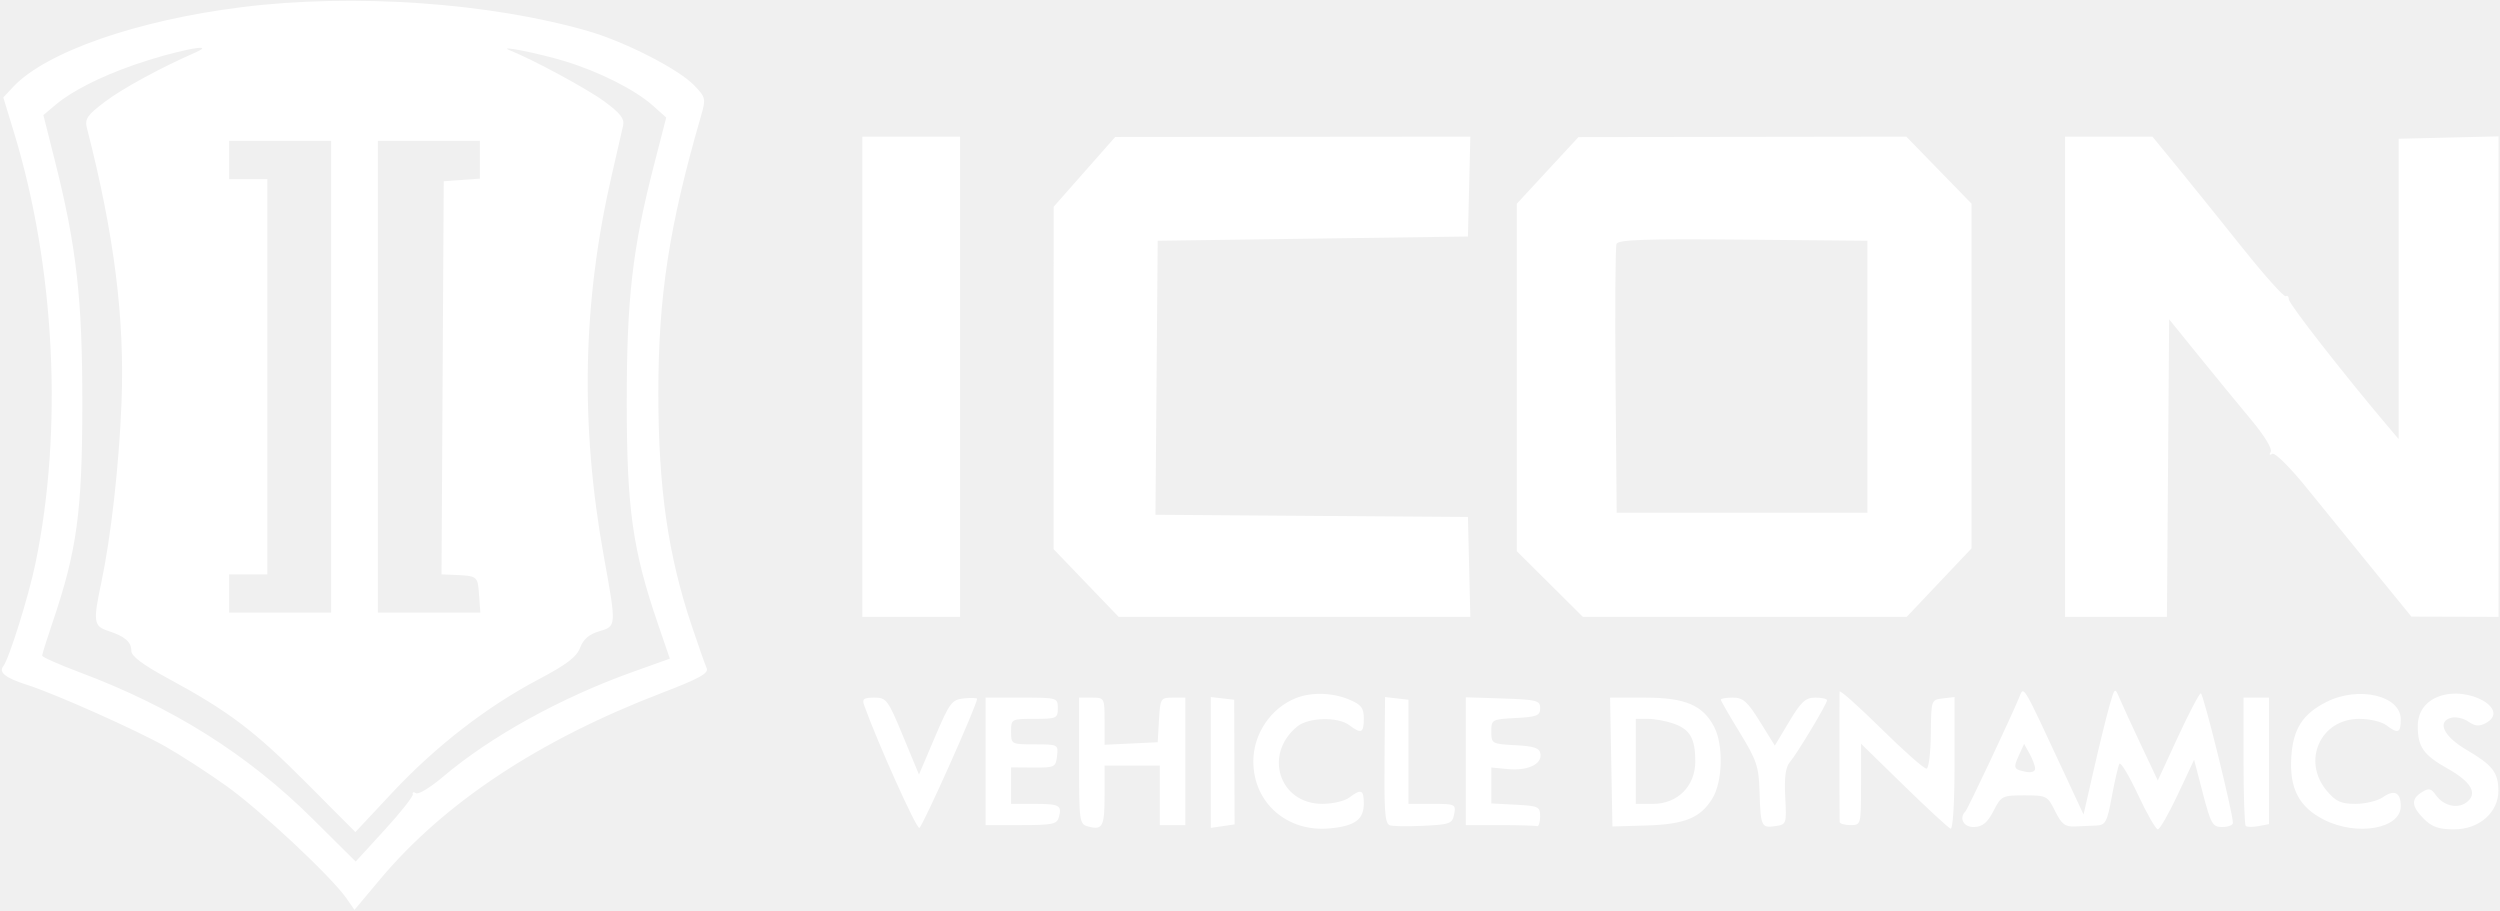
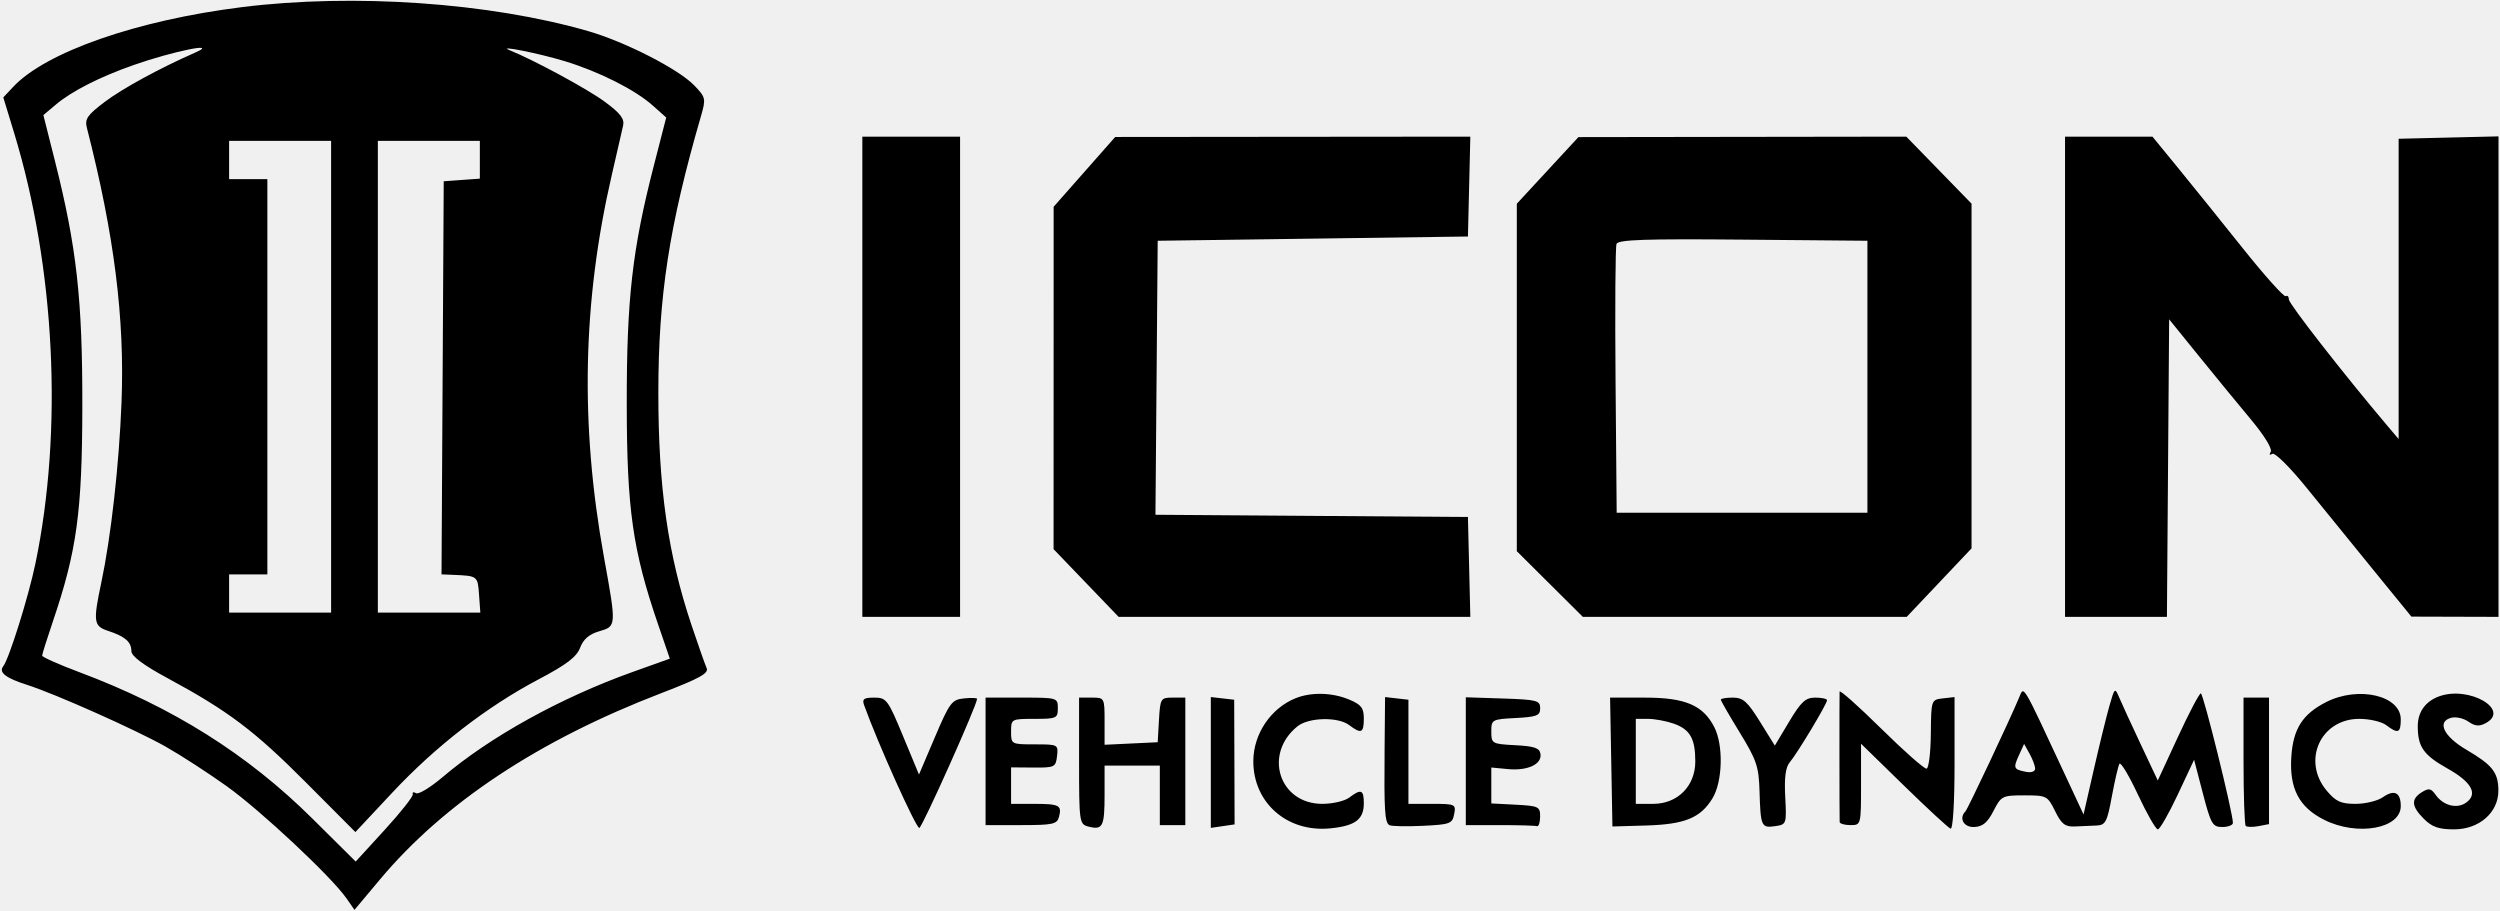
<svg xmlns="http://www.w3.org/2000/svg" width="1375" height="501" viewBox="0 0 1375 501" fill="none">
-   <path fill-rule="evenodd" clip-rule="evenodd" d="M133.023 3.927C75.258 11.147 25.221 28.598 7.231 47.8L1.815 53.58L7.775 73.13C30.319 147.095 34.746 236.47 19.497 309.865C15.69 328.19 4.991 362.356 1.787 366.43C-0.876 369.815 3.124 372.928 14.984 376.708C30.238 381.565 74.704 401.386 90.998 410.588C99.329 415.293 114.478 425.101 124.666 432.385C143.312 445.715 182.318 482.239 190.539 494.066L194.964 500.429L208.958 483.728C244.325 441.519 296.297 407.115 363.907 381.153C384.871 373.103 389.934 370.294 388.648 367.426C387.76 365.441 384.039 354.883 380.381 343.963C367.389 305.19 362.088 268.17 362.088 216.254C362.088 162.847 368.018 124.294 385.516 63.921C388.316 54.261 388.174 53.59 381.898 47.04C373.291 38.058 343.999 23.044 323.521 17.124C269.289 1.442 194.407 -3.745 133.023 3.927ZM107.311 28.944C87.967 37.431 67.269 48.721 57.529 56.098C47.934 63.367 46.532 65.44 47.819 70.456C62.828 128.992 68.639 175.046 66.841 221.238C65.502 255.698 61.061 295.23 55.683 320.577C51.155 341.925 51.499 344.374 59.394 346.959C68.772 350.028 72.25 353.03 72.25 358.05C72.25 360.893 78.657 365.691 92.331 373.082C125.573 391.057 139.911 401.872 168.334 430.407L195.462 457.643L215.774 435.933C239.613 410.45 267.774 388.645 296.183 373.664C311.633 365.518 317.159 361.309 319.08 356.22C320.835 351.569 324.052 348.806 329.577 347.198C339.081 344.433 339.074 344.533 332.158 306.305C318.991 233.537 320.386 165.883 336.494 96.186C339.315 83.974 342.115 71.772 342.713 69.073C343.548 65.3 341.161 62.226 332.417 55.806C322.913 48.831 293.495 32.929 280.279 27.623C272.764 24.608 296.295 29.283 310.665 33.659C329.542 39.411 349.244 49.343 358.993 58.021L366.419 64.632L359.669 90.862C347.746 137.199 344.658 164.345 344.714 222.406C344.768 280.037 347.977 302.624 361.868 343.17L368.408 362.258L347.954 369.574C308.398 383.724 269.627 405.172 243.493 427.364C236.761 433.081 230.16 437.085 228.828 436.26C227.493 435.437 226.692 435.678 227.045 436.795C227.398 437.913 220.474 446.708 211.657 456.341L195.628 473.852L171.922 450.329C136.092 414.772 94.935 388.906 43.617 369.688C32.369 365.476 23.172 361.381 23.181 360.587C23.19 359.794 25.82 351.412 29.027 341.964C42.259 302.977 45.188 281.652 45.281 223.575C45.379 164.7 42.177 135.983 30.238 88.616L23.857 63.297L30.855 57.407C39.522 50.114 55.03 42.239 73.419 35.795C95.369 28.103 121.074 22.907 107.311 28.944ZM474.283 207.213V339.276H501.164H528.044V207.213V75.15H501.164H474.283V207.213ZM596.431 94.525L579.506 113.717L579.485 207.877L579.467 302.037L597.359 320.657L615.255 339.276H711.967H808.679L808.023 311.812L807.363 284.347L721.431 283.735L635.499 283.12L636.116 207.769L636.733 132.416L722.048 131.248L807.363 130.079L808.023 102.614L808.679 75.15L711.02 75.241L613.359 75.335L596.431 94.525ZM851.19 93.732L834.244 112.057V207.606V303.156L852.41 321.215L870.576 339.276H959.636H1048.69L1066.52 320.439L1084.35 301.6V206.806V112.011L1066.41 93.58L1048.47 75.15L958.306 75.278L868.136 75.407L851.19 93.732ZM1135.77 207.213V339.276H1163.79H1191.81L1192.42 257.451L1193.03 175.625L1209.4 195.842C1218.4 206.961 1231.34 222.743 1238.17 230.914C1245.35 239.502 1249.88 246.909 1248.91 248.473C1247.92 250.081 1248.26 250.546 1249.76 249.623C1251.18 248.742 1259.45 256.939 1268.84 268.544C1277.96 279.808 1294.61 300.298 1305.84 314.079L1326.27 339.136L1350.23 339.206L1374.18 339.276V207.138V75.003L1346.72 75.659L1319.25 76.319V158.904V241.491L1312.66 233.701C1288.91 205.626 1258.87 167.094 1258.87 164.693C1258.87 163.123 1258.1 162.319 1257.15 162.905C1256.2 163.492 1245.56 151.611 1233.5 136.507C1221.45 121.4 1205.34 101.418 1197.72 92.096L1183.85 75.15H1159.81H1135.77V207.213ZM182.108 207.213V336.939H154.059H126.01V326.421V315.902H136.529H147.047V207.213V98.524H136.529H126.01V88.006V77.487H154.059H182.108V207.213ZM263.917 87.872V98.255L253.983 98.975L244.049 99.693L243.442 207.797L242.834 315.902L249.285 316.171C262.695 316.732 262.725 316.756 263.466 327.005L264.186 336.939H236.002H207.819V207.213V77.487H235.868H263.917V87.872ZM1027.08 207.213V282.01H958.126H889.172L888.553 209.574C888.214 169.733 888.45 135.796 889.079 134.158C889.977 131.815 904.896 131.311 958.649 131.797L1027.08 132.416V207.213ZM1011.77 380.391C1011.65 382.703 1011.68 449.188 1011.81 452.056C1011.85 453.021 1014.52 453.809 1017.73 453.809C1023.56 453.809 1023.57 453.744 1023.57 431.431V409.05L1047.1 432.015C1060.04 444.644 1071.61 455.328 1072.81 455.756C1074.11 456.219 1075 441.631 1075 419.957V383.376L1068.57 384.117C1062.17 384.853 1062.14 384.942 1061.96 403.555C1061.87 413.84 1060.82 422.479 1059.63 422.752C1058.44 423.026 1047.21 413.127 1034.68 400.757C1022.14 388.388 1011.83 379.223 1011.77 380.391ZM1110.5 383.687C1105.24 396.255 1082.26 444.985 1081 446.243C1077.21 450.041 1080.06 455.116 1085.85 454.861C1090.47 454.66 1093.13 452.437 1096.42 446.019C1100.66 437.751 1101.27 437.447 1113.43 437.447C1125.65 437.447 1126.16 437.711 1130.32 446.145C1133.79 453.204 1135.81 454.791 1141.03 454.56C1144.56 454.405 1149.97 454.171 1153.04 454.043C1158.03 453.833 1158.92 452.171 1161.52 438.032C1163.13 429.355 1165 421.287 1165.68 420.102C1166.37 418.919 1170.95 426.543 1175.87 437.048C1180.78 447.552 1185.7 456.147 1186.8 456.147C1187.9 456.147 1192.83 447.533 1197.78 437.006L1206.76 417.862L1211.58 436.365C1215.99 453.26 1216.92 454.866 1222.25 454.856C1225.47 454.852 1228.1 453.826 1228.1 452.575C1228.1 447.035 1211.84 381.35 1210.46 381.35C1209.62 381.35 1203.95 392.132 1197.86 405.308L1186.78 429.266L1177.41 409.398C1172.26 398.471 1166.94 386.901 1165.59 383.687C1163.21 378.024 1163.04 378.168 1160.14 388.362C1158.5 394.147 1154.63 409.924 1151.55 423.423L1145.95 447.966L1135.6 425.767C1111.76 374.63 1113.25 377.131 1110.5 383.687ZM712.701 383.975C698.908 389.474 689.325 403.723 689.325 418.725C689.325 441.568 707.954 457.872 731.473 455.611C745.322 454.281 750.097 450.749 750.097 441.837C750.097 434.292 748.627 433.717 742.054 438.691C739.558 440.577 732.903 442.122 727.265 442.122C703.541 442.122 694.736 414.76 713.556 399.516C719.713 394.53 735.867 394.128 742.054 398.805C748.688 403.824 750.097 403.202 750.097 395.255C750.097 389.327 748.73 387.551 741.991 384.737C732.746 380.873 721.228 380.574 712.701 383.975ZM1279.52 386.081C1266.4 392.716 1261.21 400.846 1260.22 416.305C1259.11 433.686 1264.45 443.924 1278.26 450.887C1296.47 460.069 1320.42 455.796 1320.42 443.368C1320.42 435.813 1316.88 434.056 1310.56 438.48C1307.7 440.484 1300.95 442.122 1295.57 442.122C1287.51 442.122 1284.71 440.853 1279.73 434.93C1265.86 418.456 1276.29 395.374 1297.59 395.374C1303.23 395.374 1309.88 396.919 1312.38 398.805C1318.96 403.782 1320.42 403.204 1320.42 395.641C1320.42 382.56 1297.21 377.135 1279.52 386.081ZM1341.46 383.007C1333.95 385.77 1329.77 391.625 1329.77 399.397C1329.77 410.799 1332.93 415.291 1346.17 422.712C1359.38 430.117 1362.97 436.622 1356.48 441.37C1351.43 445.063 1343.83 443.165 1339.6 437.155C1337.08 433.567 1335.83 433.331 1332.01 435.715C1325.93 439.514 1326.24 443.48 1333.17 450.408C1337.61 454.845 1341.36 456.147 1349.71 456.147C1363.6 456.147 1374.23 446.804 1374.11 434.706C1374.02 424.783 1370.86 420.779 1356.56 412.386C1343.96 405.002 1340.11 396.884 1348.2 394.769C1350.75 394.1 1355 395.061 1357.63 396.905C1361.25 399.439 1363.56 399.642 1367.13 397.733C1381.02 390.302 1357.82 376.993 1341.46 383.007ZM475.244 387.778C482.581 408.319 503.957 455.85 505.633 455.357C507.36 454.845 537.393 387.717 537.393 384.363C537.393 383.827 534.147 383.72 530.178 384.124C523.509 384.8 522.298 386.415 514.199 405.43L505.436 426.003L496.666 404.845C488.359 384.802 487.525 383.687 480.84 383.687C475.12 383.687 474.061 384.463 475.244 387.778ZM542.068 418.748V453.809H561.663C579.097 453.809 581.39 453.309 582.447 449.27C584.118 442.879 582.646 442.122 568.558 442.122H556.093V432.088V422.056L568.364 422.154C580.042 422.25 580.67 421.943 581.374 415.826C582.103 409.494 581.919 409.398 569.103 409.398C556.205 409.398 556.093 409.338 556.093 402.386C556.093 395.444 556.223 395.374 568.948 395.374C581.103 395.374 581.804 395.056 581.804 389.531C581.804 383.755 581.57 383.687 561.936 383.687H542.068V418.748ZM593.491 418.475C593.491 452.224 593.643 453.304 598.573 454.592C606.487 456.663 607.515 454.676 607.515 437.309V421.086H622.708H637.902V437.447V453.809H644.914H651.926V418.748V383.687H645.035C638.371 383.687 638.124 384.089 637.439 395.958L636.733 408.23L622.124 408.926L607.515 409.621V396.655C607.515 383.804 607.452 383.687 600.503 383.687H593.491V418.475ZM665.951 419.356V455.338L672.488 454.377L679.026 453.419L678.916 419.136L678.806 384.856L672.378 384.117L665.951 383.376V419.356ZM761.525 412.166C761.223 445.925 761.616 452.234 764.119 453.809C765.141 454.452 773.34 454.632 782.341 454.211C797.53 453.498 798.785 453.038 799.79 447.783C800.83 442.337 800.375 442.122 787.755 442.125L774.64 442.127V413.491V384.856L768.212 384.117L761.784 383.376L761.525 412.166ZM806.195 418.657V453.809H824.894C835.178 453.809 844.369 454.073 845.318 454.394C846.267 454.714 847.055 452.348 847.071 449.134C847.097 443.655 846.258 443.246 833.659 442.59L820.219 441.888V432.011V422.13L829.309 422.997C840.169 424.033 848.088 420.366 847.268 414.683C846.793 411.409 843.972 410.425 833.446 409.866C820.57 409.183 820.219 408.985 820.219 402.386C820.219 395.774 820.549 395.589 833.659 394.907C845.306 394.299 847.099 393.581 847.099 389.531C847.099 385.262 845.316 384.797 826.647 384.18L806.195 383.505V418.657ZM886.19 419.127L886.835 454.566L905.385 454.022C926.662 453.398 935.285 449.868 941.858 439.086C947.481 429.865 947.972 409.796 942.818 399.829C936.626 387.855 926.872 383.706 904.889 383.696L885.545 383.687L886.19 419.127ZM946.439 384.793C946.439 385.4 951.13 393.553 956.866 402.908C966.125 418.016 967.34 421.616 967.737 435.11C968.31 454.552 968.731 455.494 976.33 454.387C982.575 453.475 982.657 453.239 981.876 438.27C981.318 427.532 982.066 421.932 984.429 419.162C988.514 414.37 1004.87 387.144 1004.87 385.134C1004.87 384.339 1001.96 383.687 998.409 383.687C993.04 383.687 990.602 385.929 984.048 396.886L976.152 410.083L967.959 396.886C961.108 385.849 958.675 383.687 953.103 383.687C949.438 383.687 946.439 384.185 946.439 384.793ZM1233.94 418.358C1233.94 437.429 1234.49 453.58 1235.16 454.253C1235.84 454.926 1238.99 454.98 1242.18 454.37L1247.96 453.265V418.475V383.687H1240.95H1233.94V418.358ZM920.428 397.957C929.509 401.122 932.414 406.171 932.414 418.774C932.414 432.331 922.686 442.122 909.22 442.122H899.691V418.748V395.374H906.355C910.02 395.374 916.352 396.536 920.428 397.957ZM1119.32 422.705C1119.37 424.306 1117.28 425.082 1114.42 424.531C1107.46 423.191 1107.17 422.516 1110.4 415.415L1113.26 409.141L1116.25 414.529C1117.9 417.493 1119.28 421.172 1119.32 422.705Z" fill="white" />
+   <path fill-rule="evenodd" clip-rule="evenodd" d="M133.023 3.927C75.258 11.147 25.221 28.598 7.231 47.8L1.815 53.58L7.775 73.13C30.319 147.095 34.746 236.47 19.497 309.865C15.69 328.19 4.991 362.356 1.787 366.43C-0.876 369.815 3.124 372.928 14.984 376.708C30.238 381.565 74.704 401.386 90.998 410.588C99.329 415.293 114.478 425.101 124.666 432.385C143.312 445.715 182.318 482.239 190.539 494.066L194.964 500.429L208.958 483.728C244.325 441.519 296.297 407.115 363.907 381.153C384.871 373.103 389.934 370.294 388.648 367.426C387.76 365.441 384.039 354.883 380.381 343.963C367.389 305.19 362.088 268.17 362.088 216.254C362.088 162.847 368.018 124.294 385.516 63.921C388.316 54.261 388.174 53.59 381.898 47.04C373.291 38.058 343.999 23.044 323.521 17.124C269.289 1.442 194.407 -3.745 133.023 3.927ZM107.311 28.944C87.967 37.431 67.269 48.721 57.529 56.098C47.934 63.367 46.532 65.44 47.819 70.456C62.828 128.992 68.639 175.046 66.841 221.238C65.502 255.698 61.061 295.23 55.683 320.577C51.155 341.925 51.499 344.374 59.394 346.959C68.772 350.028 72.25 353.03 72.25 358.05C72.25 360.893 78.657 365.691 92.331 373.082C125.573 391.057 139.911 401.872 168.334 430.407L195.462 457.643L215.774 435.933C239.613 410.45 267.774 388.645 296.183 373.664C311.633 365.518 317.159 361.309 319.08 356.22C320.835 351.569 324.052 348.806 329.577 347.198C339.081 344.433 339.074 344.533 332.158 306.305C318.991 233.537 320.386 165.883 336.494 96.186C339.315 83.974 342.115 71.772 342.713 69.073C343.548 65.3 341.161 62.226 332.417 55.806C322.913 48.831 293.495 32.929 280.279 27.623C272.764 24.608 296.295 29.283 310.665 33.659C329.542 39.411 349.244 49.343 358.993 58.021L366.419 64.632L359.669 90.862C347.746 137.199 344.658 164.345 344.714 222.406C344.768 280.037 347.977 302.624 361.868 343.17L368.408 362.258L347.954 369.574C308.398 383.724 269.627 405.172 243.493 427.364C236.761 433.081 230.16 437.085 228.828 436.26C227.493 435.437 226.692 435.678 227.045 436.795C227.398 437.913 220.474 446.708 211.657 456.341L195.628 473.852L171.922 450.329C136.092 414.772 94.935 388.906 43.617 369.688C32.369 365.476 23.172 361.381 23.181 360.587C23.19 359.794 25.82 351.412 29.027 341.964C42.259 302.977 45.188 281.652 45.281 223.575C45.379 164.7 42.177 135.983 30.238 88.616L23.857 63.297L30.855 57.407C39.522 50.114 55.03 42.239 73.419 35.795C95.369 28.103 121.074 22.907 107.311 28.944ZM474.283 207.213V339.276H501.164H528.044V207.213V75.15H501.164H474.283V207.213ZM596.431 94.525L579.506 113.717L579.485 207.877L579.467 302.037L597.359 320.657L615.255 339.276H711.967H808.679L808.023 311.812L807.363 284.347L721.431 283.735L635.499 283.12L636.116 207.769L636.733 132.416L722.048 131.248L807.363 130.079L808.023 102.614L808.679 75.15L711.02 75.241L613.359 75.335L596.431 94.525ZM851.19 93.732L834.244 112.057V207.606V303.156L852.41 321.215L870.576 339.276H959.636H1048.69L1066.52 320.439L1084.35 301.6V206.806V112.011L1066.41 93.58L1048.47 75.15L958.306 75.278L868.136 75.407L851.19 93.732ZM1135.77 207.213V339.276H1163.79H1191.81L1192.42 257.451L1193.03 175.625L1209.4 195.842C1218.4 206.961 1231.34 222.743 1238.17 230.914C1245.35 239.502 1249.88 246.909 1248.91 248.473C1247.92 250.081 1248.26 250.546 1249.76 249.623C1251.18 248.742 1259.45 256.939 1268.84 268.544C1277.96 279.808 1294.61 300.298 1305.84 314.079L1326.27 339.136L1350.23 339.206L1374.18 339.276V207.138V75.003L1346.72 75.659L1319.25 76.319V158.904V241.491L1312.66 233.701C1288.91 205.626 1258.87 167.094 1258.87 164.693C1258.87 163.123 1258.1 162.319 1257.15 162.905C1256.2 163.492 1245.56 151.611 1233.5 136.507C1221.45 121.4 1205.34 101.418 1197.72 92.096L1183.85 75.15H1159.81H1135.77V207.213ZM182.108 207.213V336.939H154.059H126.01V326.421V315.902H136.529H147.047V207.213V98.524H136.529H126.01V88.006V77.487H154.059H182.108V207.213ZM263.917 87.872V98.255L253.983 98.975L244.049 99.693L243.442 207.797L242.834 315.902L249.285 316.171C262.695 316.732 262.725 316.756 263.466 327.005L264.186 336.939H236.002H207.819V207.213V77.487H235.868H263.917V87.872ZM1027.08 207.213V282.01H958.126H889.172L888.553 209.574C888.214 169.733 888.45 135.796 889.079 134.158C889.977 131.815 904.896 131.311 958.649 131.797L1027.08 132.416V207.213ZM1011.77 380.391C1011.65 382.703 1011.68 449.188 1011.81 452.056C1011.85 453.021 1014.52 453.809 1017.73 453.809C1023.56 453.809 1023.57 453.744 1023.57 431.431V409.05L1047.1 432.015C1060.04 444.644 1071.61 455.328 1072.81 455.756C1074.11 456.219 1075 441.631 1075 419.957V383.376L1068.57 384.117C1062.17 384.853 1062.14 384.942 1061.96 403.555C1061.87 413.84 1060.82 422.479 1059.63 422.752C1058.44 423.026 1047.21 413.127 1034.68 400.757C1022.14 388.388 1011.83 379.223 1011.77 380.391ZM1110.5 383.687C1105.24 396.255 1082.26 444.985 1081 446.243C1077.21 450.041 1080.06 455.116 1085.85 454.861C1090.47 454.66 1093.13 452.437 1096.42 446.019C1100.66 437.751 1101.27 437.447 1113.43 437.447C1125.65 437.447 1126.16 437.711 1130.32 446.145C1133.79 453.204 1135.81 454.791 1141.03 454.56C1144.56 454.405 1149.97 454.171 1153.04 454.043C1158.03 453.833 1158.92 452.171 1161.52 438.032C1163.13 429.355 1165 421.287 1165.68 420.102C1166.37 418.919 1170.95 426.543 1175.87 437.048C1180.78 447.552 1185.7 456.147 1186.8 456.147C1187.9 456.147 1192.83 447.533 1197.78 437.006L1206.76 417.862L1211.58 436.365C1215.99 453.26 1216.92 454.866 1222.25 454.856C1225.47 454.852 1228.1 453.826 1228.1 452.575C1228.1 447.035 1211.84 381.35 1210.46 381.35C1209.62 381.35 1203.95 392.132 1197.86 405.308L1186.78 429.266L1177.41 409.398C1172.26 398.471 1166.94 386.901 1165.59 383.687C1163.21 378.024 1163.04 378.168 1160.14 388.362C1158.5 394.147 1154.63 409.924 1151.55 423.423L1145.95 447.966L1135.6 425.767C1111.76 374.63 1113.25 377.131 1110.5 383.687ZM712.701 383.975C698.908 389.474 689.325 403.723 689.325 418.725C689.325 441.568 707.954 457.872 731.473 455.611C745.322 454.281 750.097 450.749 750.097 441.837C750.097 434.292 748.627 433.717 742.054 438.691C739.558 440.577 732.903 442.122 727.265 442.122C703.541 442.122 694.736 414.76 713.556 399.516C719.713 394.53 735.867 394.128 742.054 398.805C748.688 403.824 750.097 403.202 750.097 395.255C750.097 389.327 748.73 387.551 741.991 384.737C732.746 380.873 721.228 380.574 712.701 383.975ZM1279.52 386.081C1266.4 392.716 1261.21 400.846 1260.22 416.305C1259.11 433.686 1264.45 443.924 1278.26 450.887C1296.47 460.069 1320.42 455.796 1320.42 443.368C1320.42 435.813 1316.88 434.056 1310.56 438.48C1307.7 440.484 1300.95 442.122 1295.57 442.122C1287.51 442.122 1284.71 440.853 1279.73 434.93C1265.86 418.456 1276.29 395.374 1297.59 395.374C1303.23 395.374 1309.88 396.919 1312.38 398.805C1318.96 403.782 1320.42 403.204 1320.42 395.641C1320.42 382.56 1297.21 377.135 1279.52 386.081ZM1341.46 383.007C1333.95 385.77 1329.77 391.625 1329.77 399.397C1329.77 410.799 1332.93 415.291 1346.17 422.712C1359.38 430.117 1362.97 436.622 1356.48 441.37C1351.43 445.063 1343.83 443.165 1339.6 437.155C1337.08 433.567 1335.83 433.331 1332.01 435.715C1325.93 439.514 1326.24 443.48 1333.17 450.408C1337.61 454.845 1341.36 456.147 1349.71 456.147C1363.6 456.147 1374.23 446.804 1374.11 434.706C1374.02 424.783 1370.86 420.779 1356.56 412.386C1343.96 405.002 1340.11 396.884 1348.2 394.769C1350.75 394.1 1355 395.061 1357.63 396.905C1361.25 399.439 1363.56 399.642 1367.13 397.733C1381.02 390.302 1357.82 376.993 1341.46 383.007ZM475.244 387.778C482.581 408.319 503.957 455.85 505.633 455.357C507.36 454.845 537.393 387.717 537.393 384.363C537.393 383.827 534.147 383.72 530.178 384.124C523.509 384.8 522.298 386.415 514.199 405.43L505.436 426.003L496.666 404.845C488.359 384.802 487.525 383.687 480.84 383.687C475.12 383.687 474.061 384.463 475.244 387.778ZM542.068 418.748V453.809H561.663C579.097 453.809 581.39 453.309 582.447 449.27C584.118 442.879 582.646 442.122 568.558 442.122H556.093V432.088V422.056L568.364 422.154C580.042 422.25 580.67 421.943 581.374 415.826C582.103 409.494 581.919 409.398 569.103 409.398C556.205 409.398 556.093 409.338 556.093 402.386C556.093 395.444 556.223 395.374 568.948 395.374C581.103 395.374 581.804 395.056 581.804 389.531C581.804 383.755 581.57 383.687 561.936 383.687H542.068V418.748ZM593.491 418.475C593.491 452.224 593.643 453.304 598.573 454.592C606.487 456.663 607.515 454.676 607.515 437.309V421.086H622.708H637.902V437.447V453.809H644.914H651.926V418.748V383.687H645.035C638.371 383.687 638.124 384.089 637.439 395.958L636.733 408.23L622.124 408.926L607.515 409.621V396.655C607.515 383.804 607.452 383.687 600.503 383.687H593.491V418.475ZM665.951 419.356V455.338L672.488 454.377L679.026 453.419L678.916 419.136L678.806 384.856L672.378 384.117L665.951 383.376V419.356ZM761.525 412.166C761.223 445.925 761.616 452.234 764.119 453.809C765.141 454.452 773.34 454.632 782.341 454.211C797.53 453.498 798.785 453.038 799.79 447.783C800.83 442.337 800.375 442.122 787.755 442.125L774.64 442.127V413.491V384.856L768.212 384.117L761.784 383.376L761.525 412.166ZM806.195 418.657V453.809H824.894C835.178 453.809 844.369 454.073 845.318 454.394C846.267 454.714 847.055 452.348 847.071 449.134C847.097 443.655 846.258 443.246 833.659 442.59L820.219 441.888V432.011V422.13L829.309 422.997C840.169 424.033 848.088 420.366 847.268 414.683C846.793 411.409 843.972 410.425 833.446 409.866C820.57 409.183 820.219 408.985 820.219 402.386C820.219 395.774 820.549 395.589 833.659 394.907C845.306 394.299 847.099 393.581 847.099 389.531C847.099 385.262 845.316 384.797 826.647 384.18L806.195 383.505V418.657ZM886.19 419.127L886.835 454.566L905.385 454.022C926.662 453.398 935.285 449.868 941.858 439.086C947.481 429.865 947.972 409.796 942.818 399.829C936.626 387.855 926.872 383.706 904.889 383.696L885.545 383.687L886.19 419.127ZM946.439 384.793C946.439 385.4 951.13 393.553 956.866 402.908C966.125 418.016 967.34 421.616 967.737 435.11C968.31 454.552 968.731 455.494 976.33 454.387C982.575 453.475 982.657 453.239 981.876 438.27C981.318 427.532 982.066 421.932 984.429 419.162C988.514 414.37 1004.87 387.144 1004.87 385.134C1004.87 384.339 1001.96 383.687 998.409 383.687C993.04 383.687 990.602 385.929 984.048 396.886L976.152 410.083L967.959 396.886C961.108 385.849 958.675 383.687 953.103 383.687C949.438 383.687 946.439 384.185 946.439 384.793ZM1233.94 418.358C1233.94 437.429 1234.49 453.58 1235.16 454.253C1235.84 454.926 1238.99 454.98 1242.18 454.37L1247.96 453.265V418.475V383.687H1240.95H1233.94V418.358ZM920.428 397.957C929.509 401.122 932.414 406.171 932.414 418.774C932.414 432.331 922.686 442.122 909.22 442.122H899.691V418.748V395.374H906.355C910.02 395.374 916.352 396.536 920.428 397.957ZM1119.32 422.705C1119.37 424.306 1117.28 425.082 1114.42 424.531C1107.46 423.191 1107.17 422.516 1110.4 415.415L1113.26 409.141L1116.25 414.529C1117.9 417.493 1119.28 421.172 1119.32 422.705Z" fill="currentColor" />
</svg>
